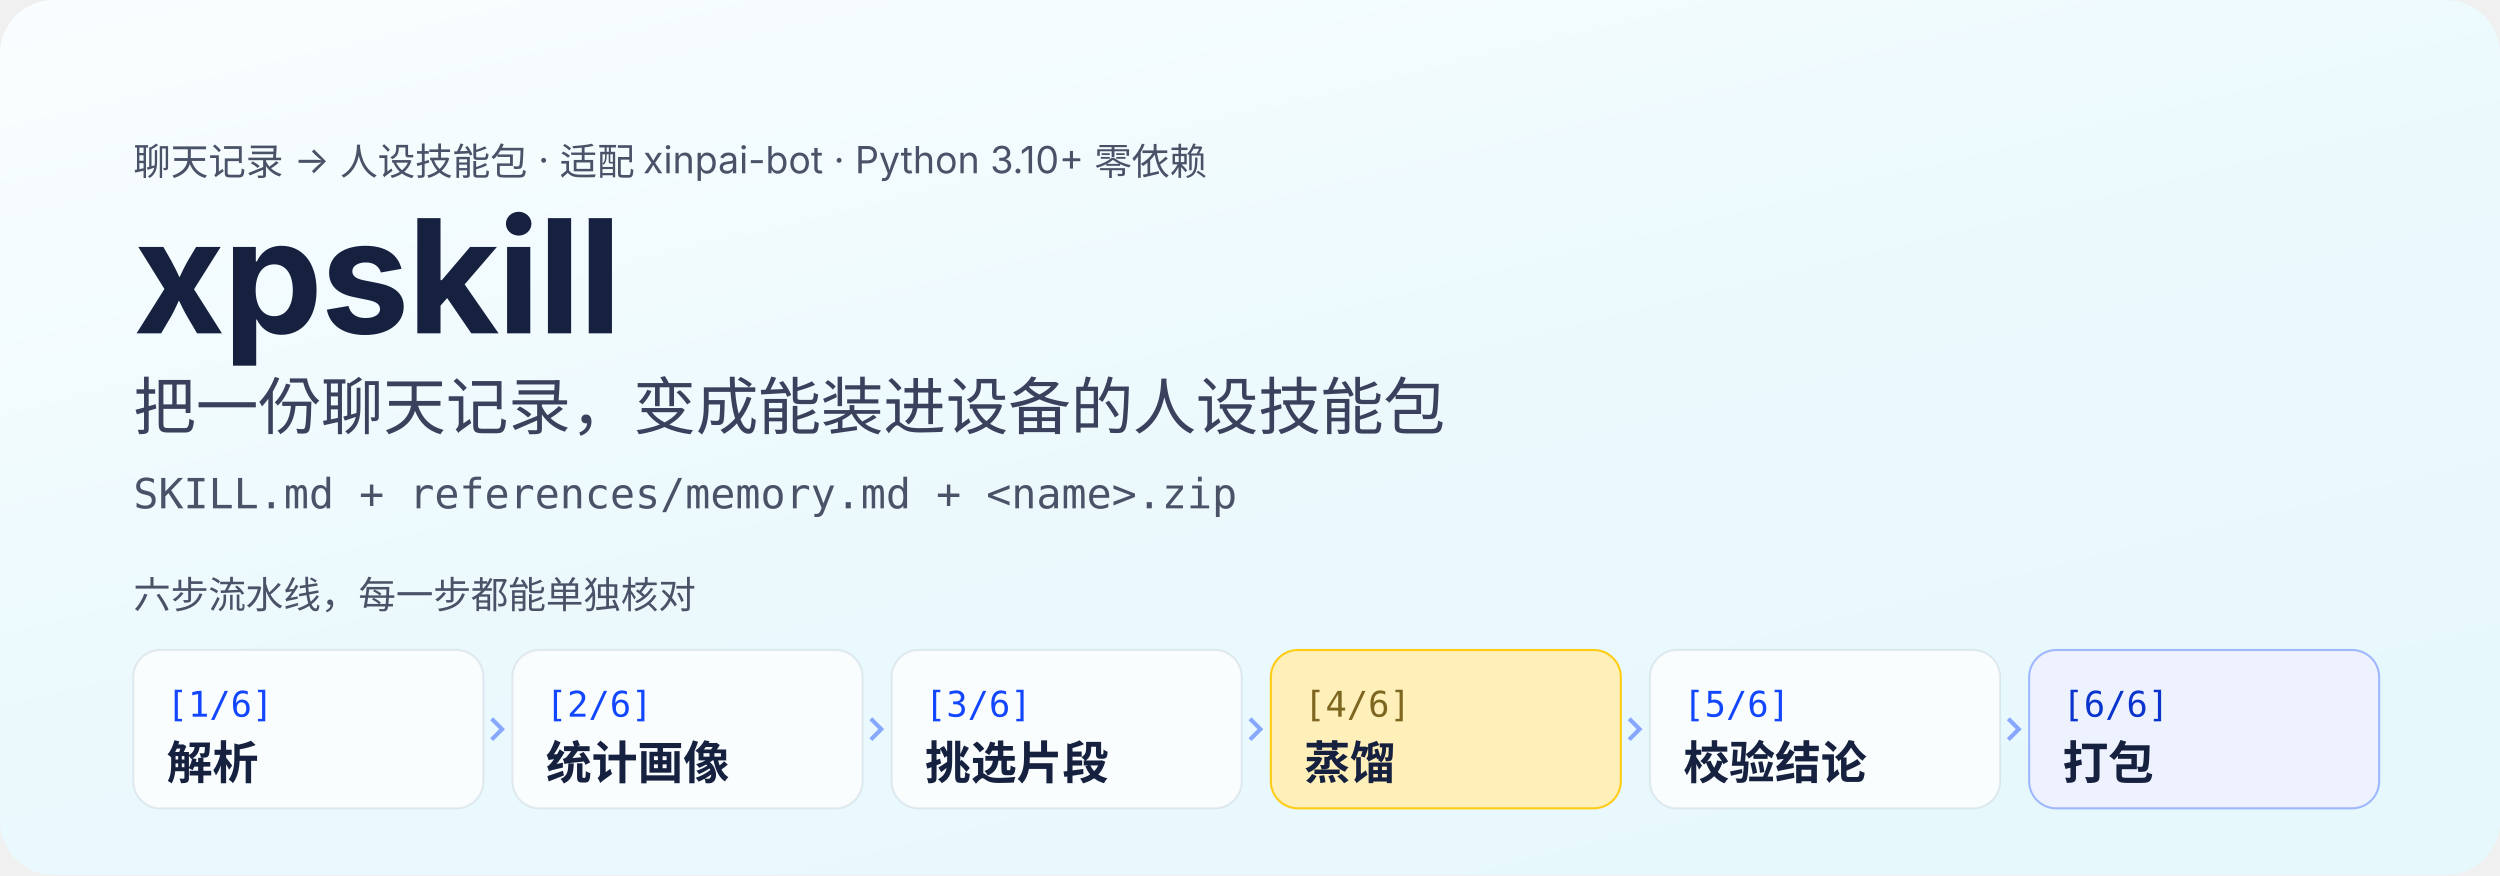
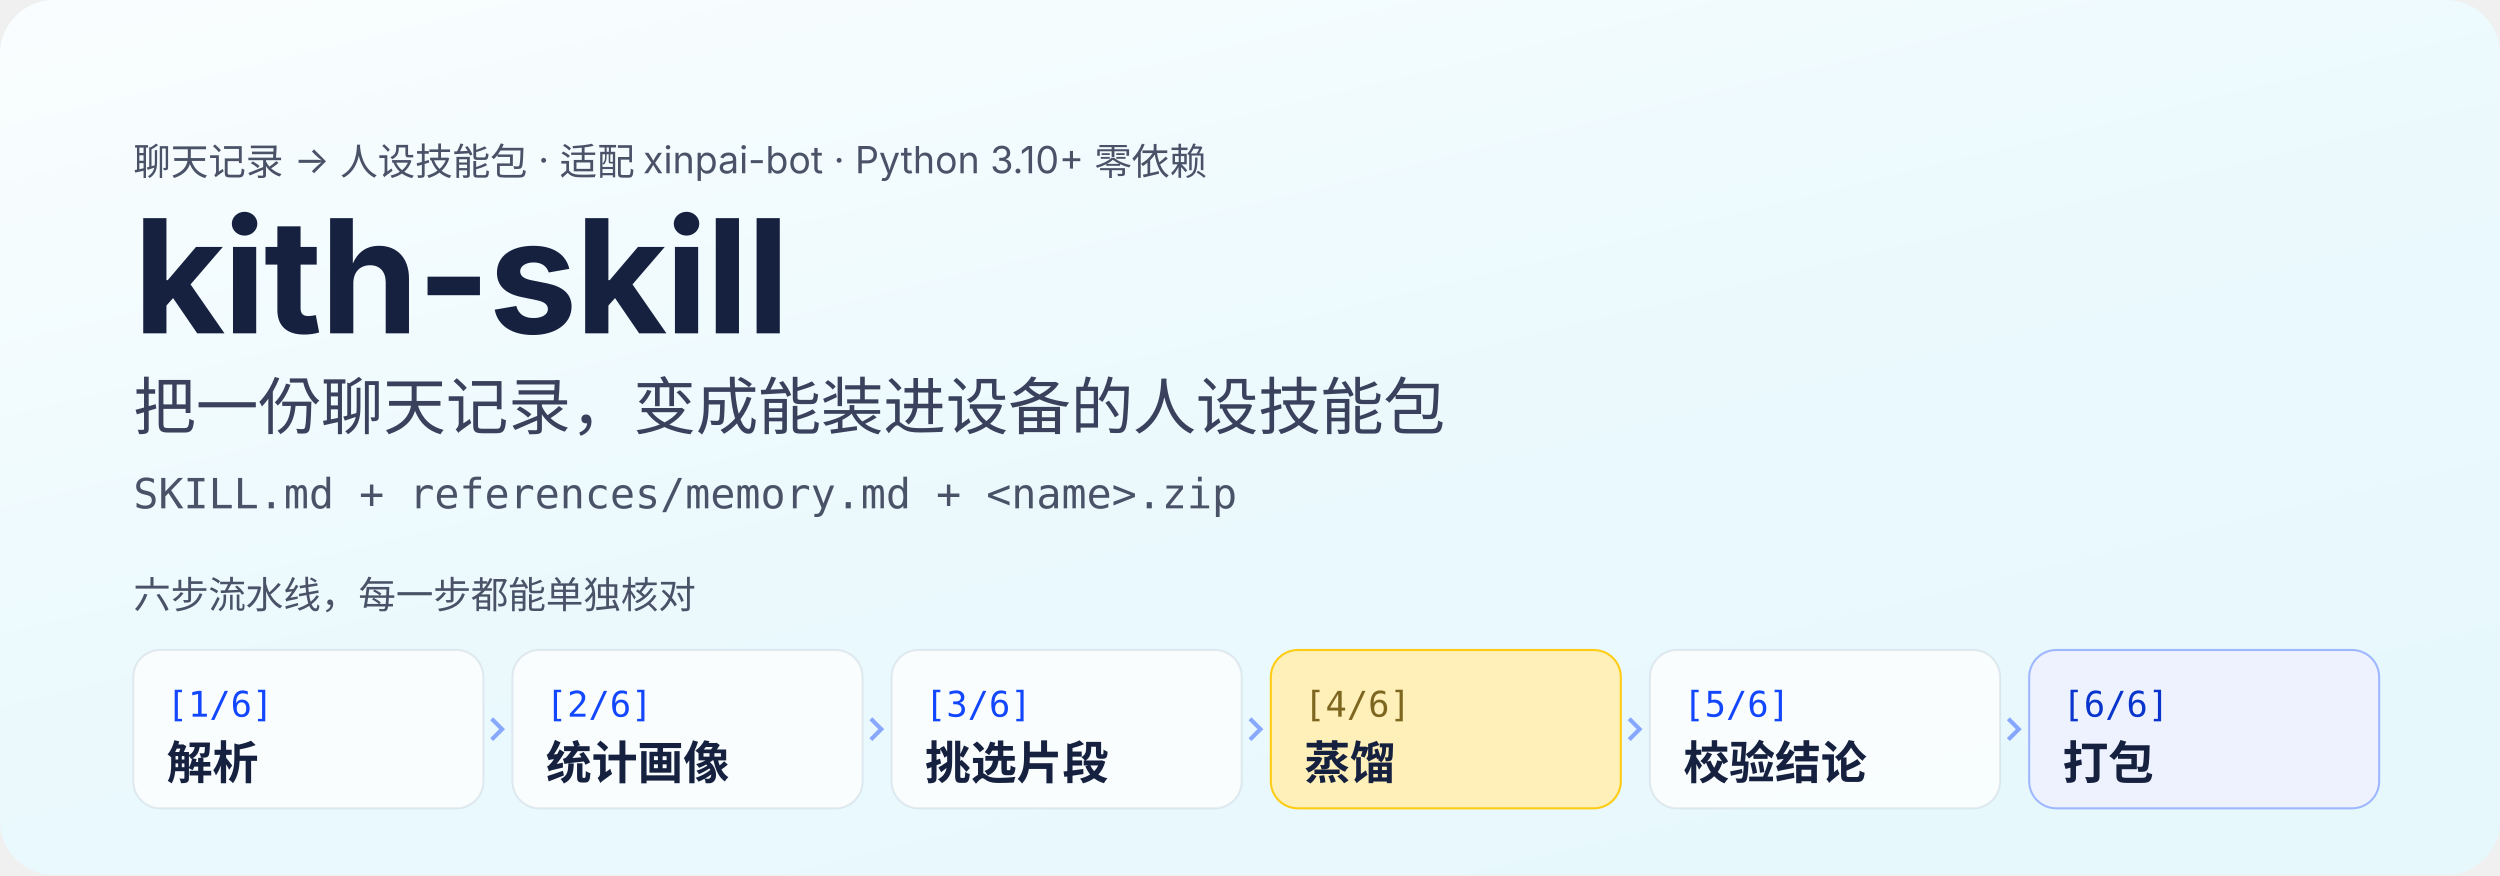
<svg xmlns="http://www.w3.org/2000/svg" width="1200" height="420" viewBox="0 0 1200 420" role="img" aria-labelledby="hero-title hero-desc" font-family="-apple-system,BlinkMacSystemFont,'Segoe UI','PingFang SC','Microsoft YaHei',sans-serif">
  <defs>
    <linearGradient id="glass" x1="0" y1="0" x2="0.7" y2="1">
      <stop offset="0" stop-color="#ffffff" stop-opacity="0.8" />
      <stop offset="0.55" stop-color="#ffffff" stop-opacity="0.18" />
      <stop offset="1" stop-color="#ffffff" stop-opacity="0" />
    </linearGradient>
  </defs>
  <rect width="1200" height="420" rx="26" fill="#E7F8FD" />
  <rect width="1200" height="420" rx="26" fill="url(#glass)" />
  <g id="title-block">
    <text x="64" y="84" font-size="18" fill="#4A5268">聊天记录 → 人设技能包 · 适配 xinpai-bot · Python 3.10+ 零依赖</text>
-     <text x="64" y="160" font-size="76" font-weight="700" fill="#16203F" letter-spacing="-1">xpskill</text>
+     <text x="64" y="160" font-size="76" font-weight="700" fill="#16203F" letter-spacing="-1">kith-skill</text>
    <text x="64" y="206" font-size="30" fill="#39415C">把一份聊天记录，变成能装进设备的人设技能包</text>
    <text x="64" y="244" font-size="20" fill="#4A5268" font-family="ui-monospace,Consolas,monospace">SKILL.md + references/memory.md + &lt;name&gt;.zip</text>
    <text x="64" y="292" font-size="18" fill="#4A5268">六步流水线，每一步都能单独核对</text>
  </g>
  <g id="pipeline-band">
    <g>
      <rect x="64" y="312" width="168" height="76" rx="13" fill="#ffffff" fill-opacity="0.72" stroke="#16203F" stroke-opacity="0.08" />
      <text x="80" y="344" font-size="17" fill="#1246FF" font-family="ui-monospace,Consolas,monospace">[1/6]</text>
      <text x="80" y="374" font-size="22" font-weight="600" fill="#16203F">解析</text>
    </g>
    <g>
      <rect x="246" y="312" width="168" height="76" rx="13" fill="#ffffff" fill-opacity="0.72" stroke="#16203F" stroke-opacity="0.08" />
      <text x="262" y="344" font-size="17" fill="#1246FF" font-family="ui-monospace,Consolas,monospace">[2/6]</text>
      <text x="262" y="374" font-size="22" font-weight="600" fill="#16203F">统计画像</text>
    </g>
    <g>
      <rect x="428" y="312" width="168" height="76" rx="13" fill="#ffffff" fill-opacity="0.72" stroke="#16203F" stroke-opacity="0.08" />
      <text x="444" y="344" font-size="17" fill="#1246FF" font-family="ui-monospace,Consolas,monospace">[3/6]</text>
      <text x="444" y="374" font-size="22" font-weight="600" fill="#16203F">挑选片段</text>
    </g>
    <g>
      <rect x="610" y="312" width="168" height="76" rx="13" fill="#FFEFB8" stroke="#FFCC14" />
      <text x="626" y="344" font-size="17" fill="#7D6620" font-family="ui-monospace,Consolas,monospace">[4/6]</text>
      <text x="626" y="374" font-size="22" font-weight="600" fill="#16203F">蒸馏</text>
    </g>
    <g>
      <rect x="792" y="312" width="168" height="76" rx="13" fill="#ffffff" fill-opacity="0.72" stroke="#16203F" stroke-opacity="0.08" />
      <text x="808" y="344" font-size="17" fill="#1246FF" font-family="ui-monospace,Consolas,monospace">[5/6]</text>
      <text x="808" y="374" font-size="22" font-weight="600" fill="#16203F">校验结论</text>
    </g>
    <g>
      <rect x="974" y="312" width="168" height="76" rx="13" fill="#EEF2FF" stroke="#1246FF" stroke-opacity="0.35" />
      <text x="990" y="344" font-size="17" fill="#0A35CC" font-family="ui-monospace,Consolas,monospace">[6/6]</text>
      <text x="990" y="374" font-size="22" font-weight="600" fill="#16203F">打包</text>
    </g>
    <g stroke="#1246FF" stroke-opacity="0.45" stroke-width="2" fill="none" transform="translate(239 350)">
      <path d="M -3 -5 L 2 0 L -3 5" />
    </g>
    <g stroke="#1246FF" stroke-opacity="0.45" stroke-width="2" fill="none" transform="translate(421 350)">
      <path d="M -3 -5 L 2 0 L -3 5" />
    </g>
    <g stroke="#1246FF" stroke-opacity="0.45" stroke-width="2" fill="none" transform="translate(603 350)">
      <path d="M -3 -5 L 2 0 L -3 5" />
    </g>
    <g stroke="#1246FF" stroke-opacity="0.45" stroke-width="2" fill="none" transform="translate(785 350)">
      <path d="M -3 -5 L 2 0 L -3 5" />
    </g>
    <g stroke="#1246FF" stroke-opacity="0.45" stroke-width="2" fill="none" transform="translate(967 350)">
      <path d="M -3 -5 L 2 0 L -3 5" />
    </g>
  </g>
</svg>
